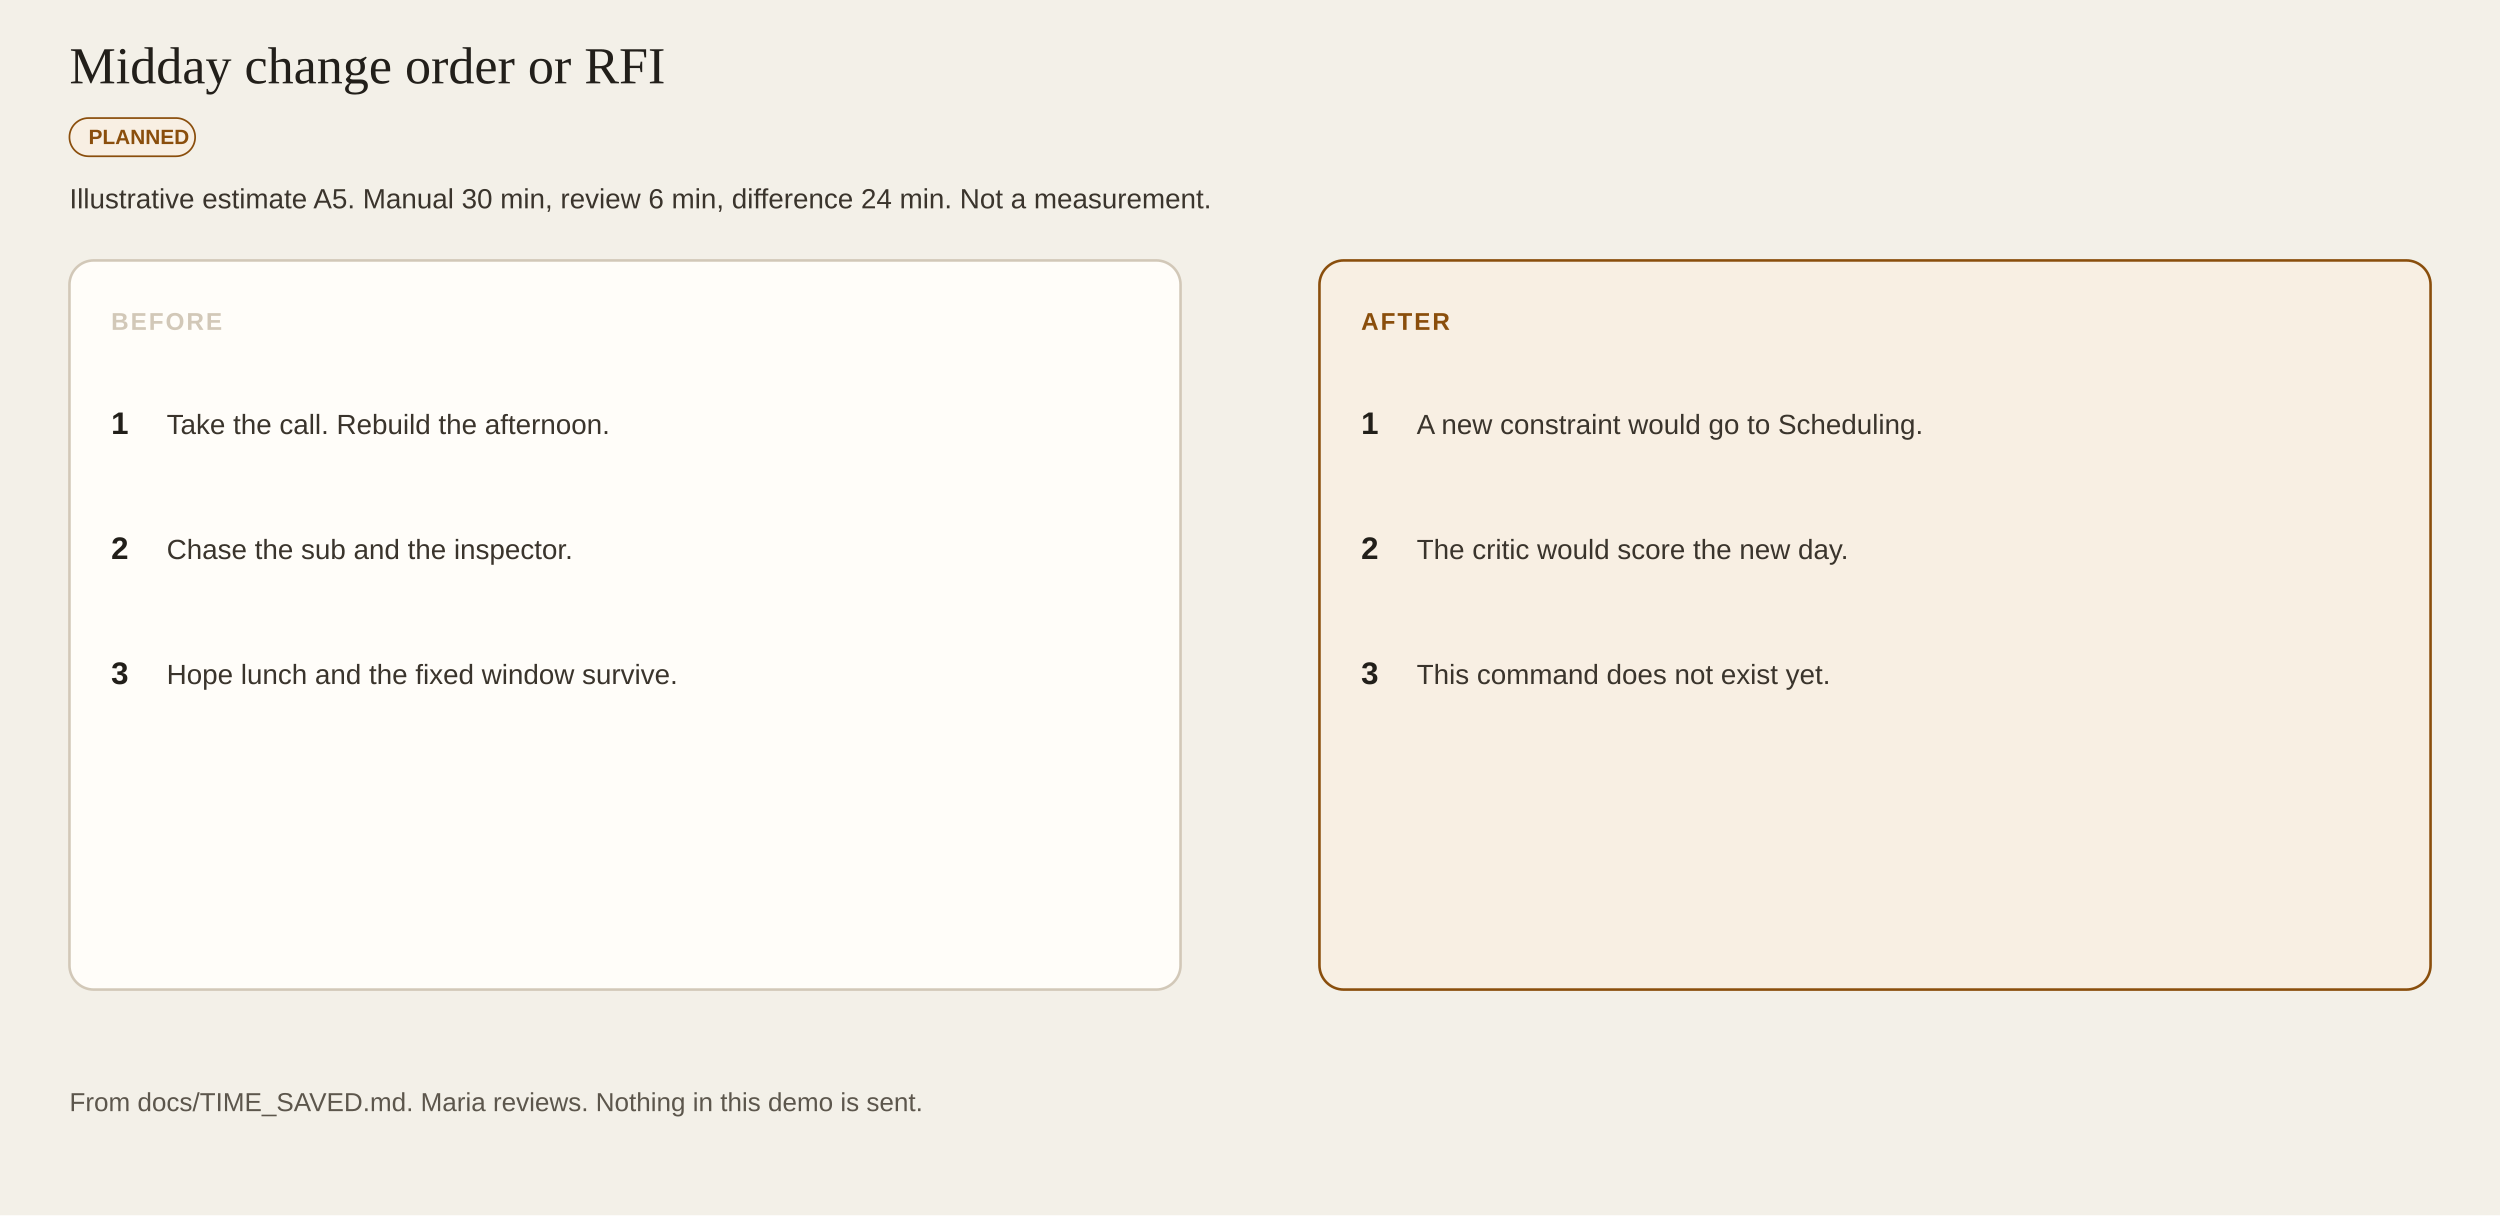
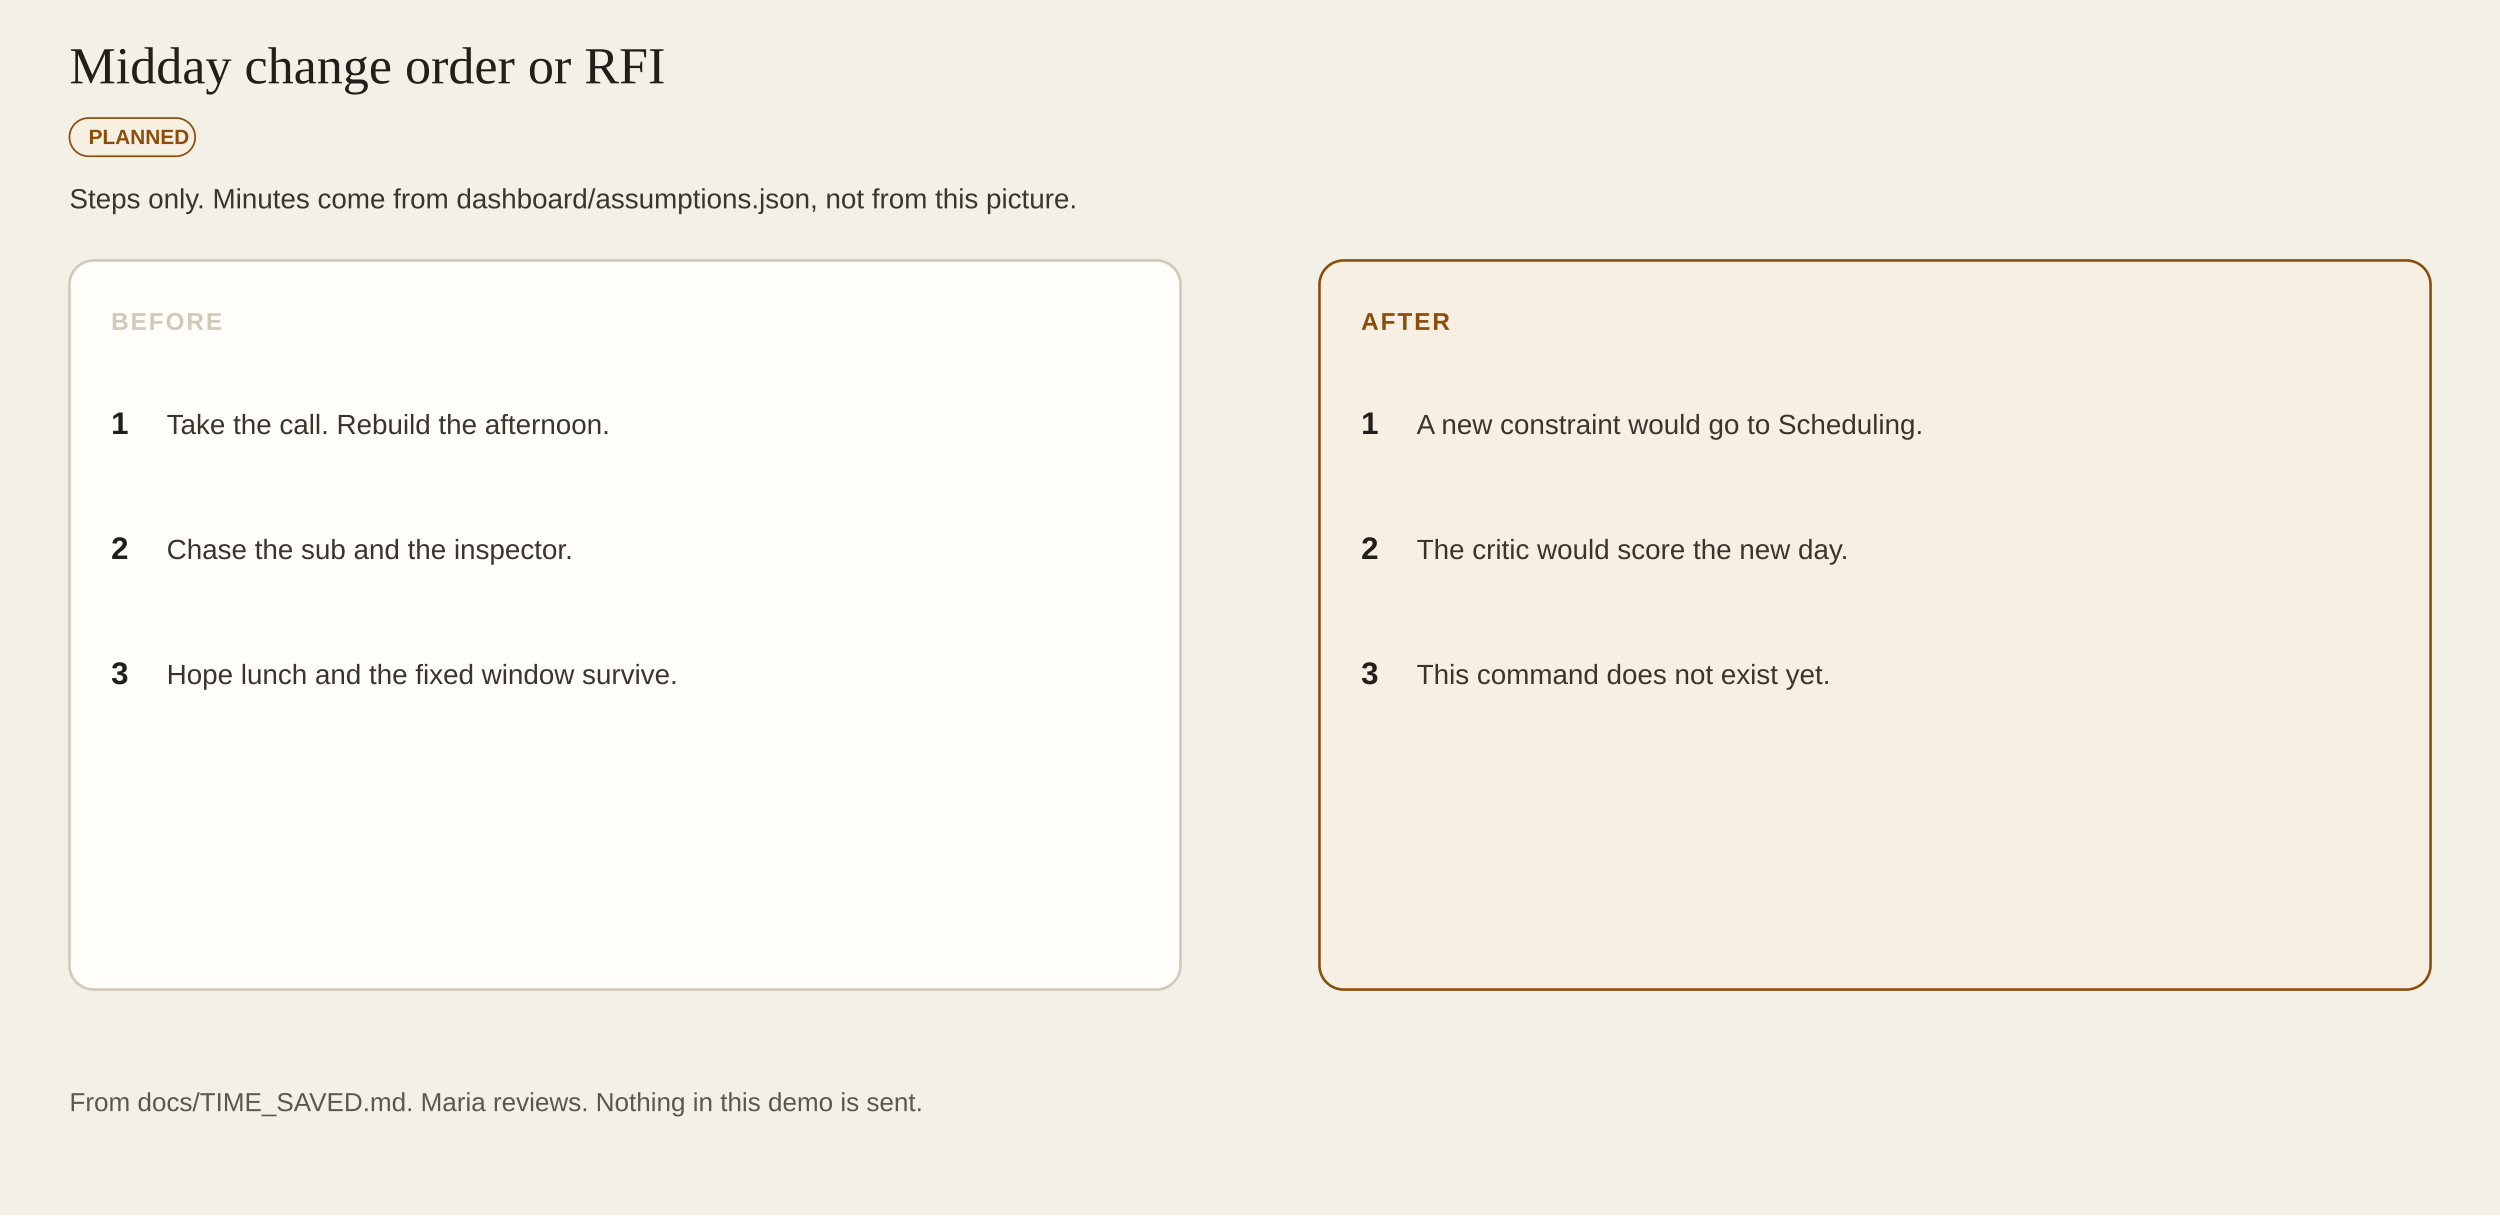
<svg xmlns="http://www.w3.org/2000/svg" width="1440" height="700" viewBox="0 0 1440 700" role="img" aria-labelledby="title desc">
  <style>text { font-family: "Liberation Sans", "Segoe UI", system-ui, sans-serif; } .serif { font-family: Georgia, "Liberation Serif", Palatino, serif; }</style>
  <rect width="1440" height="700" fill="#f3f0e8" />
  <text x="40" y="48" class="serif" font-size="30" fill="#221f1a">Midday change order or RFI</text>
  <rect x="40" y="68" width="72.4" height="22" rx="11" fill="#f8efe3" stroke="#8a4e0c" />
  <text x="51" y="83" fill="#8a4e0c" font-size="12" font-weight="700">PLANNED</text>
-   <text x="40" y="120" font-size="16" fill="#3a342c">Illustrative estimate A5. Manual 30 min, review 6 min, difference 24 min. Not a measurement.</text>
+   <text x="40" y="120" font-size="16" fill="#3a342c">Steps only. Minutes come from dashboard/assumptions.json, not from this picture.</text>
  <rect x="40" y="150" width="640" height="420" rx="14" fill="#fffdf9" stroke="#d2c8b8" stroke-width="1.5" />
  <text x="64" y="190" fill="#d2c8b8" font-size="14" font-weight="700" letter-spacing="0.08em">BEFORE</text>
  <text x="64" y="250" fill="#221f1a" font-size="18" font-weight="700">1</text>
  <text x="96" y="250" fill="#3a342c" font-size="16">Take the call. Rebuild the afternoon.</text>
  <text x="64" y="322" fill="#221f1a" font-size="18" font-weight="700">2</text>
  <text x="96" y="322" fill="#3a342c" font-size="16">Chase the sub and the inspector.</text>
  <text x="64" y="394" fill="#221f1a" font-size="18" font-weight="700">3</text>
  <text x="96" y="394" fill="#3a342c" font-size="16">Hope lunch and the fixed window survive.</text>
  <rect x="760" y="150" width="640" height="420" rx="14" fill="#f8efe3" stroke="#8a4e0c" stroke-width="1.5" />
  <text x="784" y="190" fill="#8a4e0c" font-size="14" font-weight="700" letter-spacing="0.08em">AFTER</text>
  <text x="784" y="250" fill="#221f1a" font-size="18" font-weight="700">1</text>
  <text x="816" y="250" fill="#3a342c" font-size="16">A new constraint would go to Scheduling.</text>
  <text x="784" y="322" fill="#221f1a" font-size="18" font-weight="700">2</text>
  <text x="816" y="322" fill="#3a342c" font-size="16">The critic would score the new day.</text>
  <text x="784" y="394" fill="#221f1a" font-size="18" font-weight="700">3</text>
  <text x="816" y="394" fill="#3a342c" font-size="16">This command does not exist yet.</text>
  <text x="40" y="640" font-size="15" fill="#5c564c">From docs/TIME_SAVED.md. Maria reviews. Nothing in this demo is sent.</text>
</svg>
